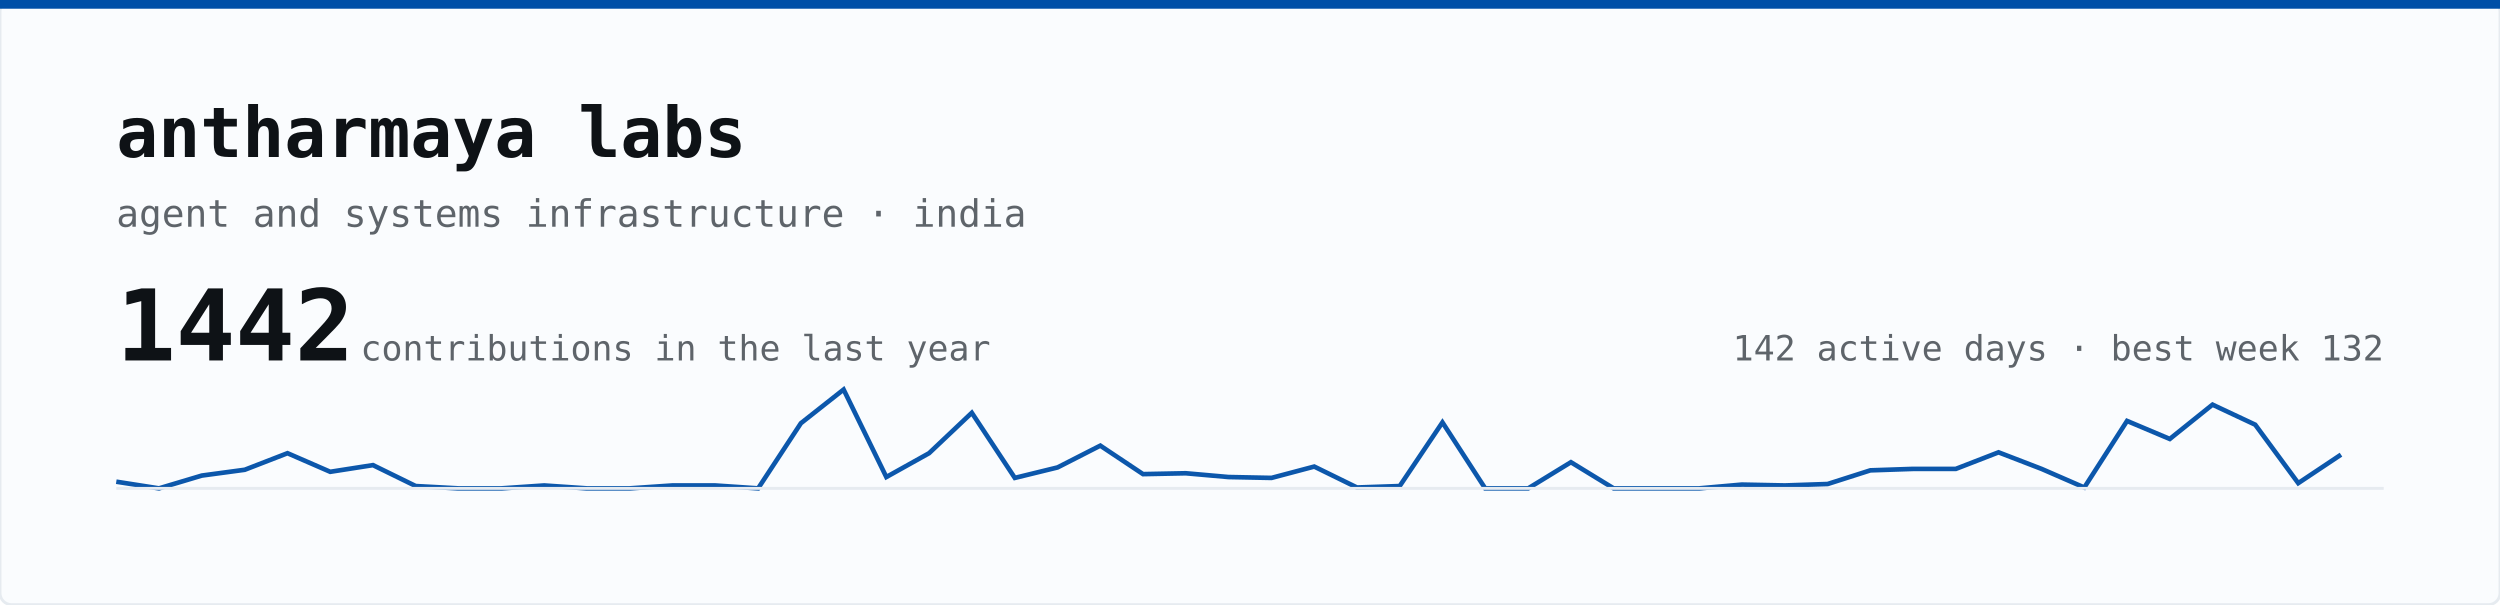
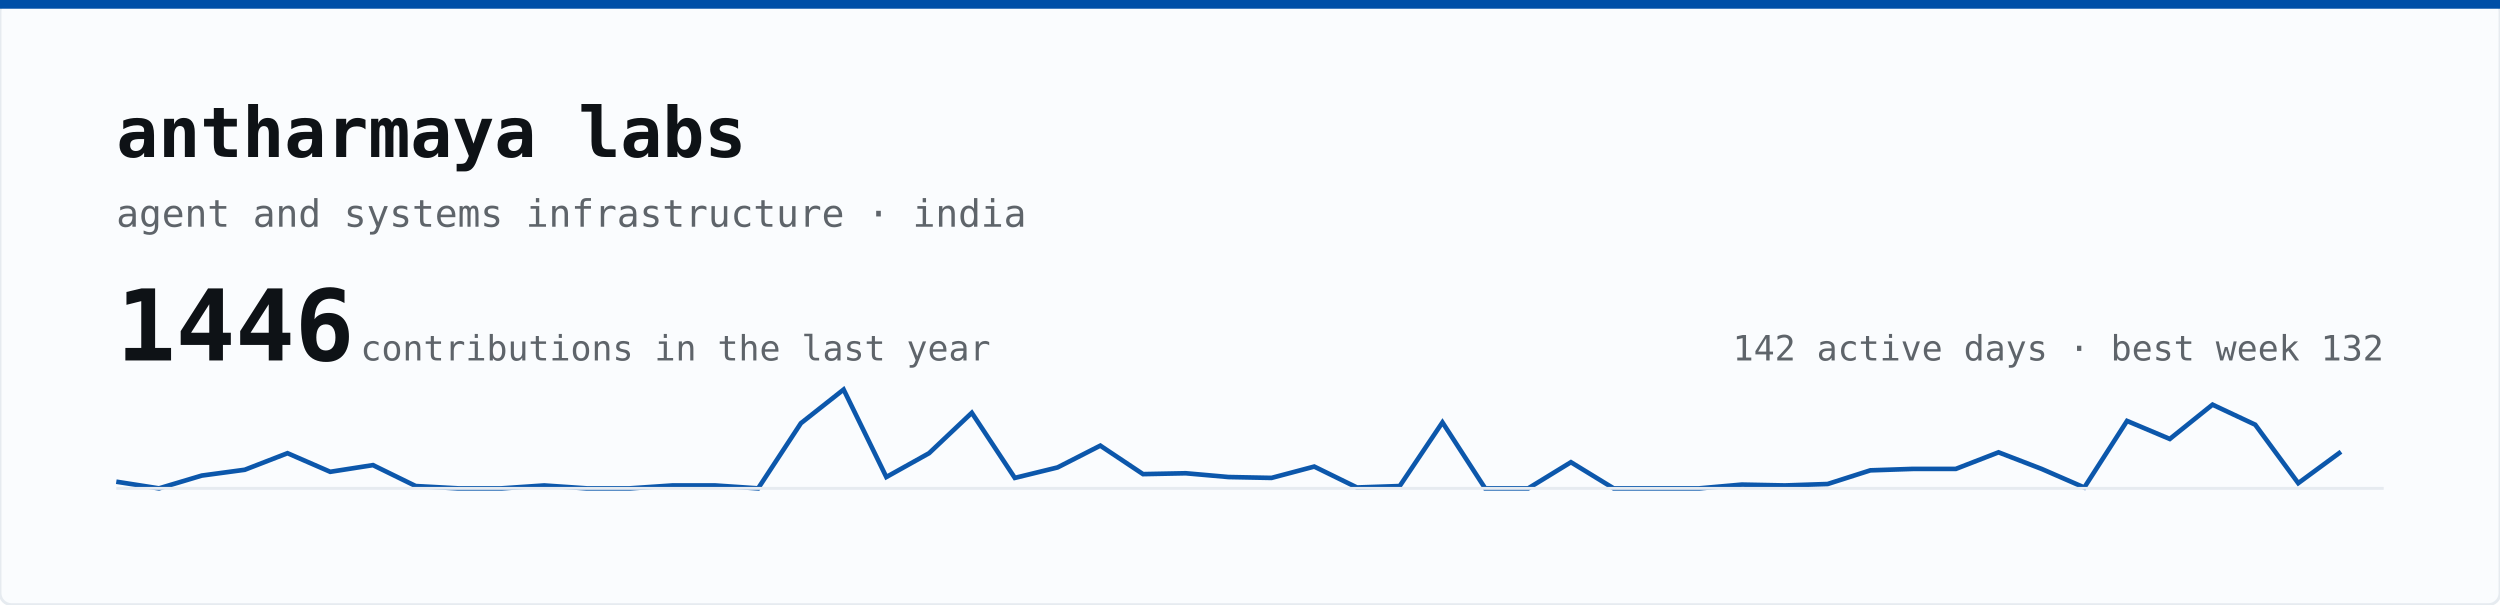
- <svg xmlns="http://www.w3.org/2000/svg" width="860" height="208" viewBox="0 0 860 208" role="img" aria-label="antharmaya labs. 1442 contributions in the last year.">
+ <svg xmlns="http://www.w3.org/2000/svg" width="860" height="208" viewBox="0 0 860 208" role="img" aria-label="antharmaya labs. 1446 contributions in the last year.">
  <rect width="860" height="208" rx="4" fill="#fafcfe" stroke="#e6ebf0" stroke-width="1" />
  <rect width="860" height="3" fill="#004fa7" />
  <text x="40" y="54" font-family="ui-monospace,SFMono-Regular,'SF Mono','JetBrains Mono',Menlo,Consolas,'DejaVu Sans Mono',monospace" font-size="24" font-weight="700" fill="#0e1216">antharmaya labs</text>
  <text x="40" y="78" font-family="ui-monospace,SFMono-Regular,'SF Mono','JetBrains Mono',Menlo,Consolas,'DejaVu Sans Mono',monospace" font-size="13" fill="#5e646a">agent and systems infrastructure · india</text>
-   <text x="40" y="124" font-family="ui-monospace,SFMono-Regular,'SF Mono','JetBrains Mono',Menlo,Consolas,'DejaVu Sans Mono',monospace" font-size="34" font-weight="700" fill="#0e1216">1442</text>
+   <text x="40" y="124" font-family="ui-monospace,SFMono-Regular,'SF Mono','JetBrains Mono',Menlo,Consolas,'DejaVu Sans Mono',monospace" font-size="34" font-weight="700" fill="#0e1216">1446</text>
  <text x="124" y="124" font-family="ui-monospace,SFMono-Regular,'SF Mono','JetBrains Mono',Menlo,Consolas,'DejaVu Sans Mono',monospace" font-size="12" fill="#5e646a">contributions in the last year</text>
  <text x="820" y="124" font-family="ui-monospace,SFMono-Regular,'SF Mono','JetBrains Mono',Menlo,Consolas,'DejaVu Sans Mono',monospace" font-size="12" fill="#5e646a" text-anchor="end">142 active days  ·  best week 132</text>
-   <polyline points="40.0,165.7 54.7,168.0 69.4,163.6 84.2,161.6 98.9,155.9 113.6,162.3 128.3,160.0 143.0,167.2 157.7,168.0 172.5,168.0 187.2,167.0 201.9,168.0 216.6,168.0 231.3,167.0 246.0,167.0 260.8,168.0 275.5,145.6 290.2,134.0 304.9,164.1 319.6,155.9 334.3,142.0 349.1,164.4 363.8,160.8 378.5,153.3 393.2,163.1 407.9,162.8 422.6,164.1 437.4,164.4 452.1,160.5 466.8,167.7 481.5,167.2 496.2,145.3 510.9,168.0 525.7,168.0 540.4,159.0 555.1,168.0 569.8,168.0 584.5,168.0 599.2,166.7 614.0,167.0 628.7,166.5 643.4,161.8 658.1,161.3 672.8,161.3 687.5,155.6 702.3,161.3 717.0,167.7 731.7,144.8 746.4,151.0 761.1,139.2 775.8,146.1 790.6,166.2 805.3,156.4" fill="none" stroke="#004fa7" stroke-width="1.6" opacity="0.95" />
+   <polyline points="40.0,165.7 54.7,168.0 69.4,163.6 84.2,161.6 98.9,155.9 113.6,162.3 128.3,160.0 143.0,167.2 157.7,168.0 172.5,168.0 187.2,167.0 201.9,168.0 216.6,168.0 231.3,167.0 246.0,167.0 260.8,168.0 275.5,145.6 290.2,134.0 304.9,164.1 319.6,155.9 334.3,142.0 349.1,164.4 363.8,160.8 378.5,153.3 393.2,163.1 407.9,162.8 422.6,164.1 437.4,164.4 452.1,160.5 466.8,167.7 481.5,167.2 496.2,145.3 510.9,168.0 525.7,168.0 540.4,159.0 555.1,168.0 569.8,168.0 584.5,168.0 599.2,166.7 614.0,167.0 628.7,166.5 643.4,161.8 658.1,161.3 672.8,161.3 687.5,155.6 702.3,161.3 717.0,167.7 731.7,144.8 746.4,151.0 761.1,139.2 775.8,146.1 790.6,166.2 805.3,155.4" fill="none" stroke="#004fa7" stroke-width="1.6" opacity="0.95" />
  <line x1="40" y1="168" x2="820" y2="168" stroke="#e6ebf0" stroke-width="1" />
</svg>
